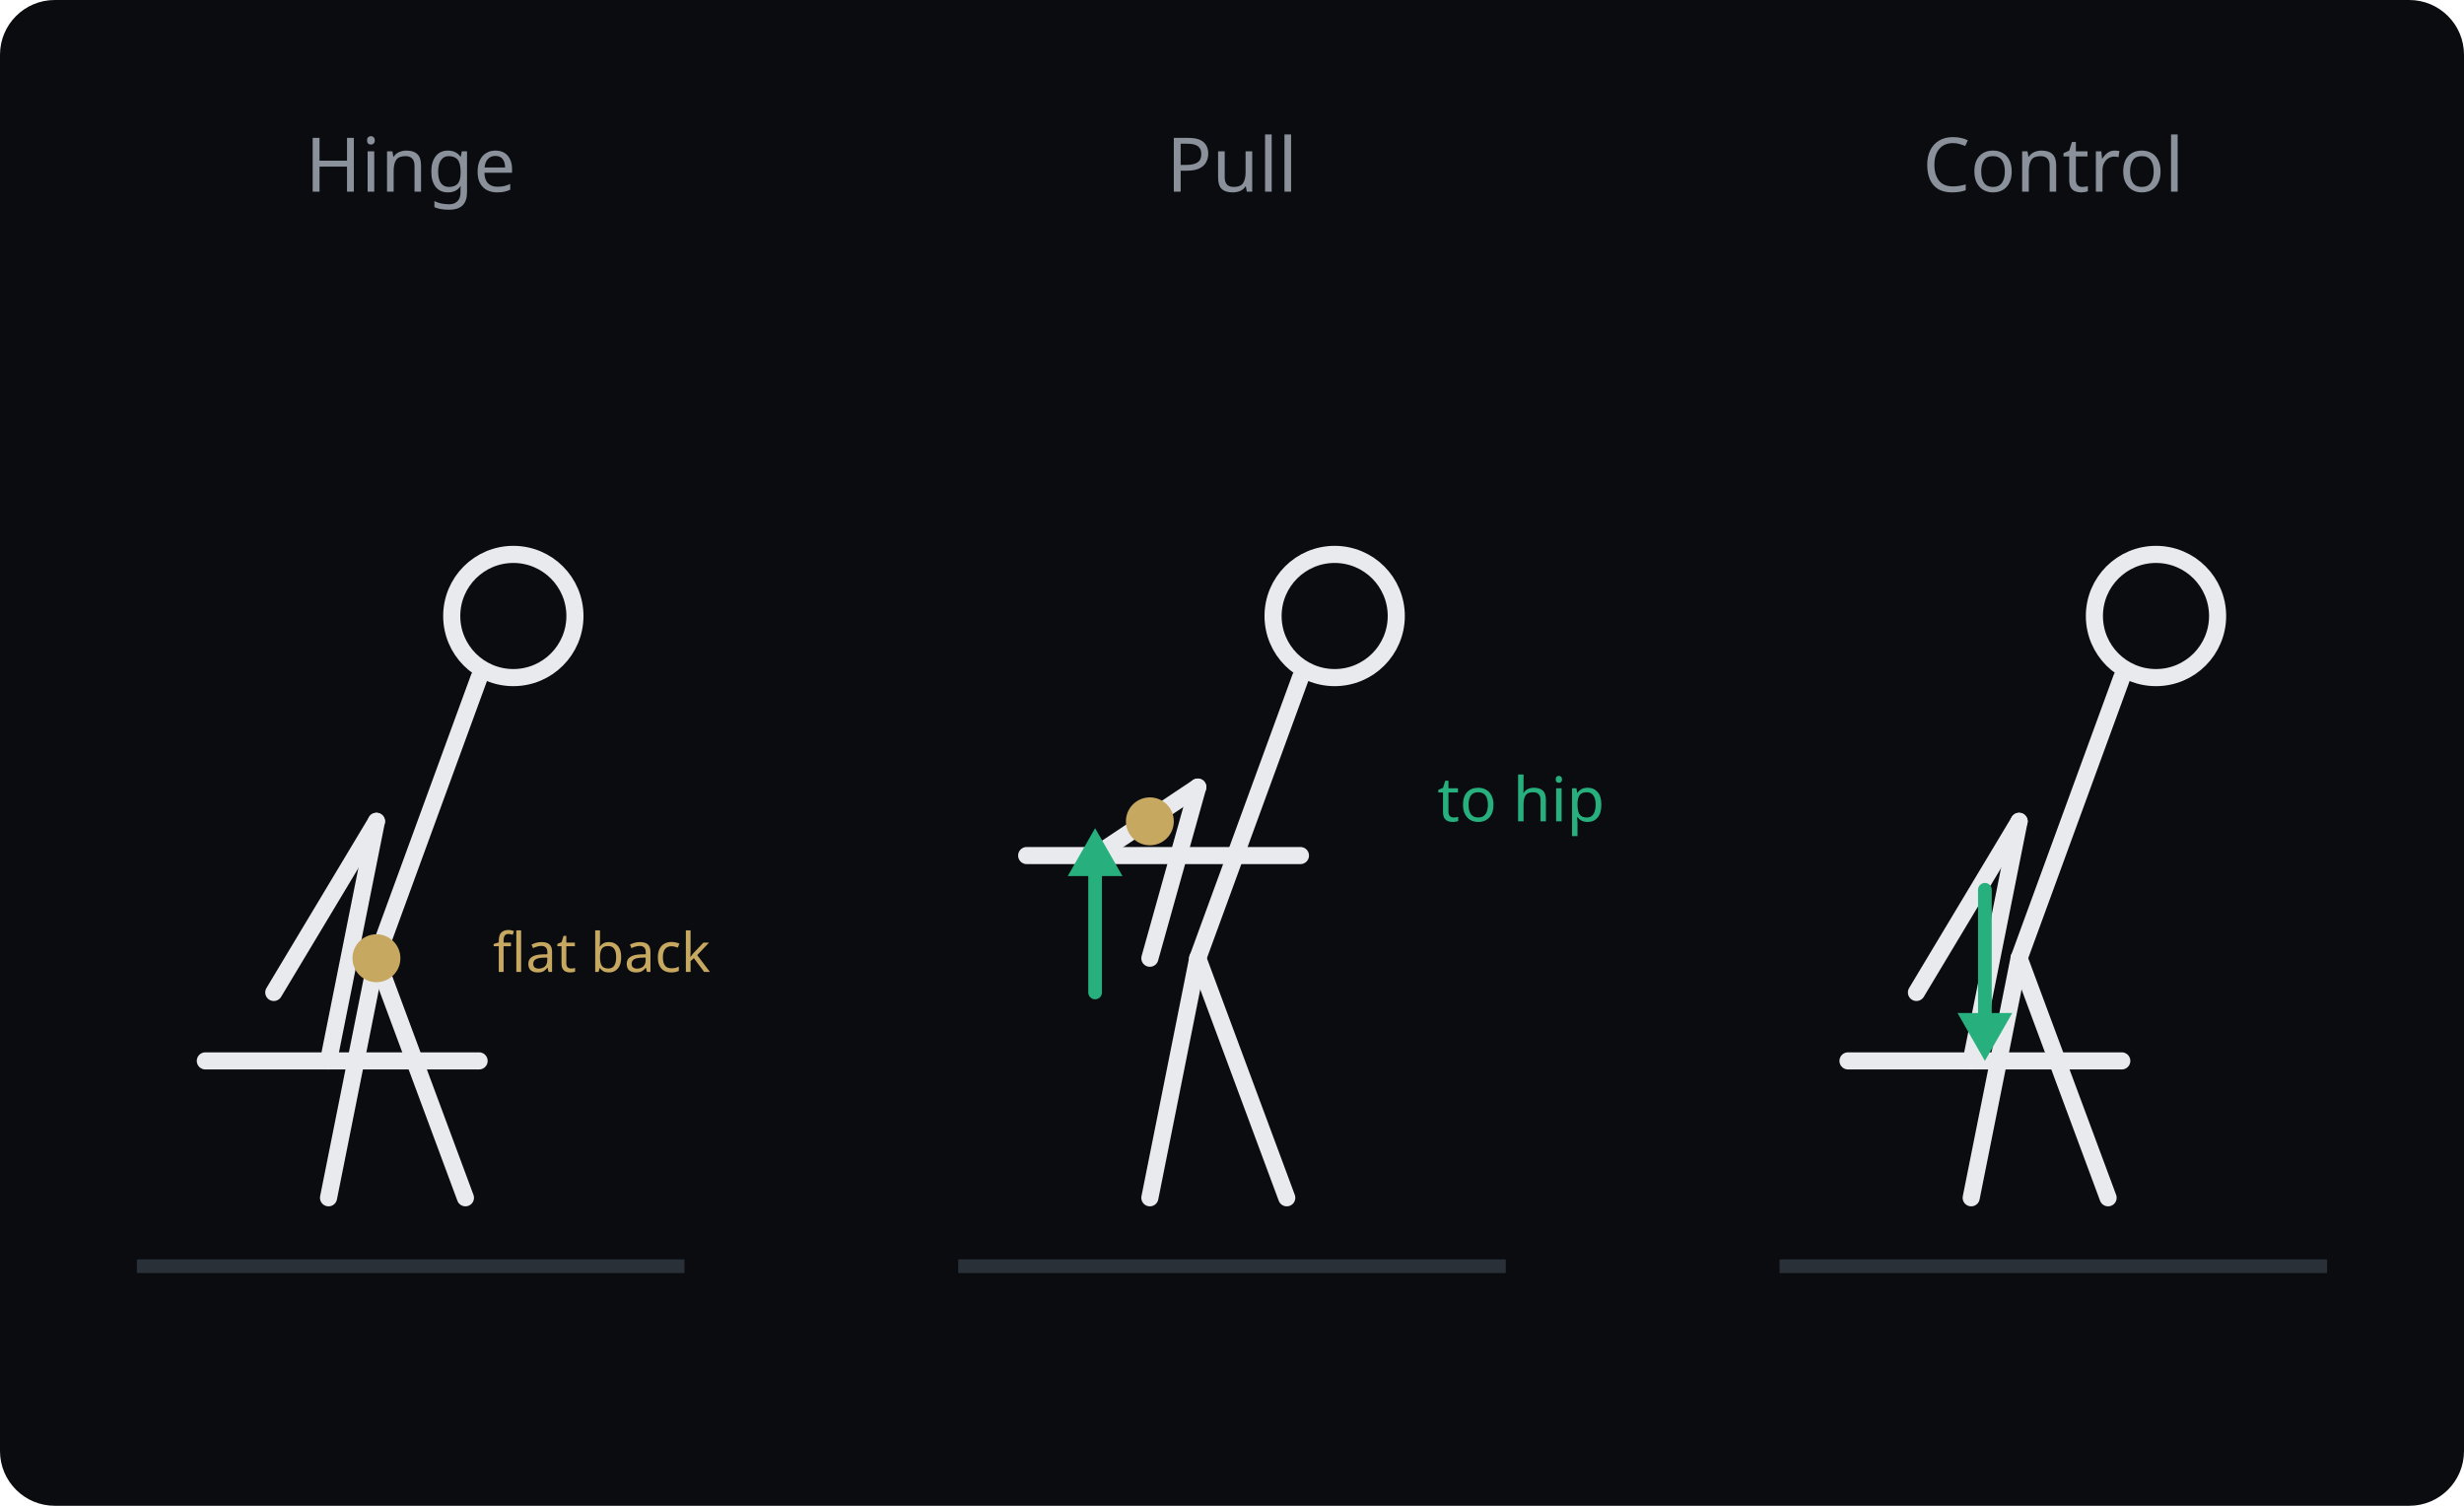
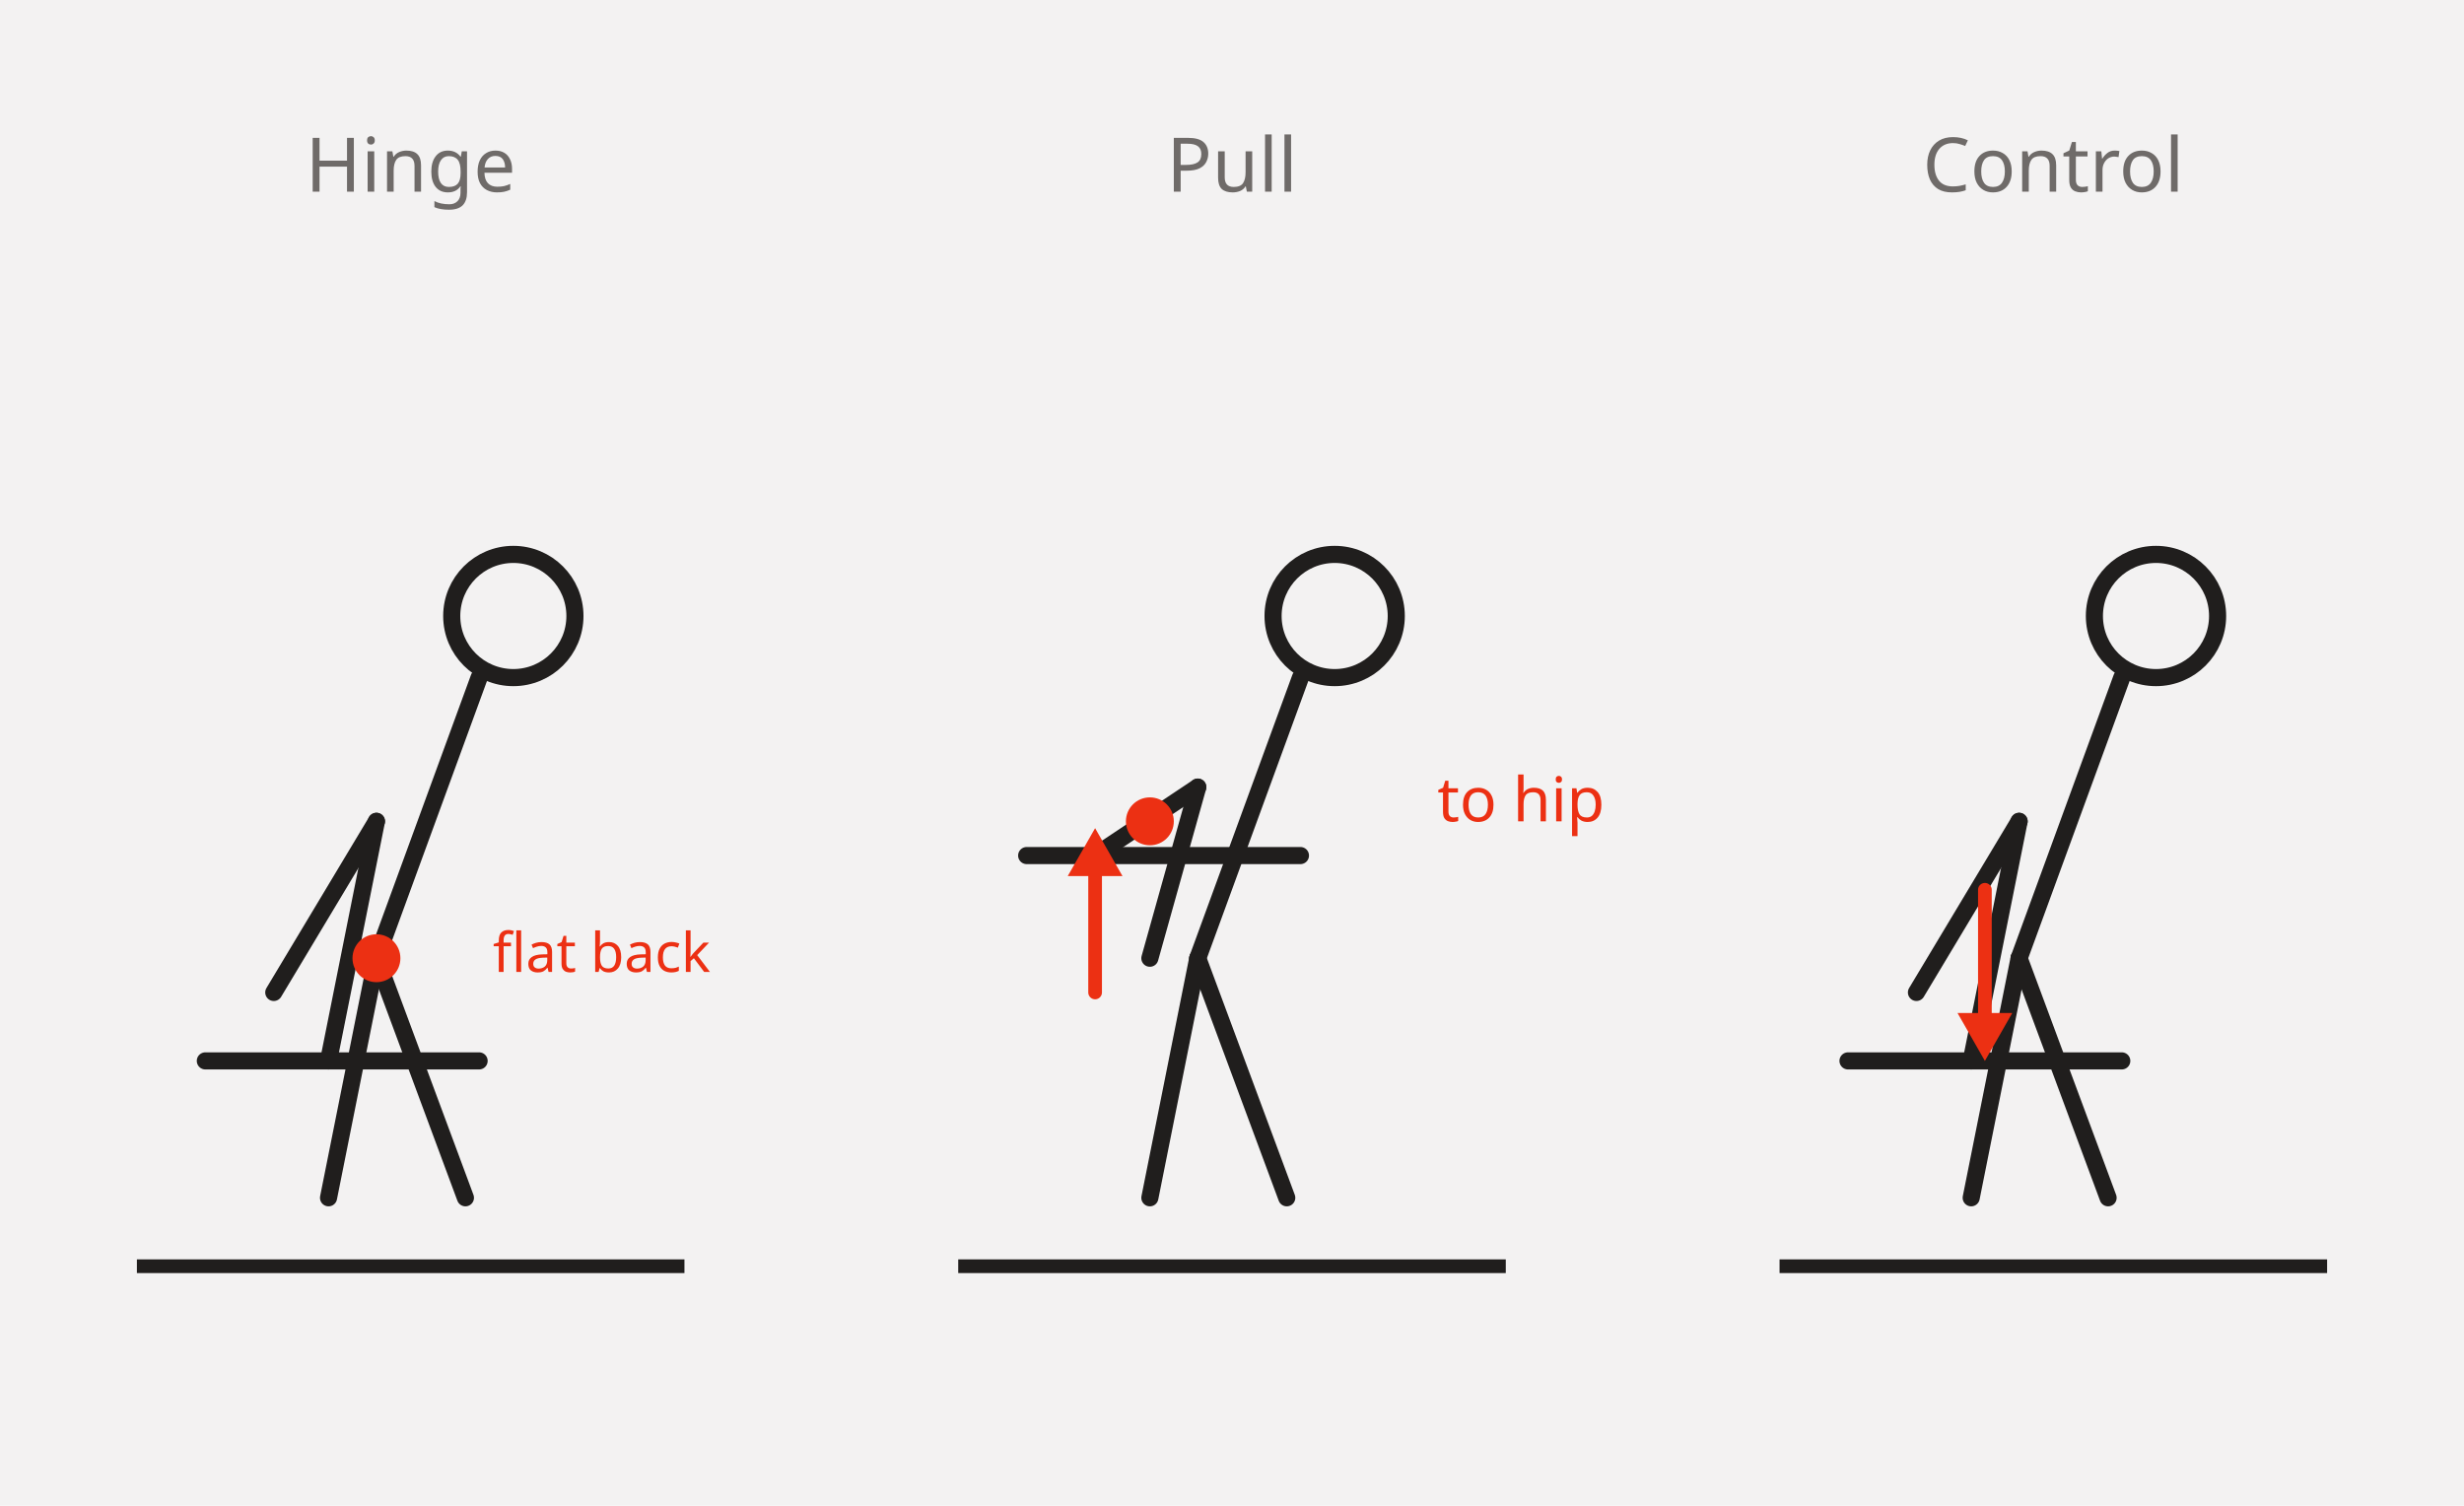
<svg xmlns="http://www.w3.org/2000/svg" viewBox="0 0 360 220" fill="none" role="img" aria-label="Barbell row form: hinge, pull, control">
-   <rect width="360" height="220" fill="#0a0c10" rx="8" />
-   <text x="60" y="28" text-anchor="middle" fill="#8b919a" font-family="system-ui,sans-serif" font-size="11">Hinge</text>
-   <text x="180" y="28" text-anchor="middle" fill="#8b919a" font-family="system-ui,sans-serif" font-size="11">Pull</text>
-   <text x="300" y="28" text-anchor="middle" fill="#8b919a" font-family="system-ui,sans-serif" font-size="11">Control</text>
-   <line x1="20" y1="185" x2="100" y2="185" stroke="#2a3038" stroke-width="2" />
-   <line x1="140" y1="185" x2="220" y2="185" stroke="#2a3038" stroke-width="2" />
-   <line x1="260" y1="185" x2="340" y2="185" stroke="#2a3038" stroke-width="2" />
-   <g stroke="#e8eaed" stroke-width="2.5" stroke-linecap="round" stroke-linejoin="round">
+   <rect width="360" height="220" fill="#f3f2f2" />
+   <text x="60" y="28" text-anchor="middle" fill="#6f6b69" font-family="Archivo, system-ui, sans-serif" font-size="11">Hinge</text>
+   <text x="180" y="28" text-anchor="middle" fill="#6f6b69" font-family="Archivo, system-ui, sans-serif" font-size="11">Pull</text>
+   <text x="300" y="28" text-anchor="middle" fill="#6f6b69" font-family="Archivo, system-ui, sans-serif" font-size="11">Control</text>
+   <line x1="20" y1="185" x2="100" y2="185" stroke="#201e1d" stroke-width="2" />
+   <line x1="140" y1="185" x2="220" y2="185" stroke="#201e1d" stroke-width="2" />
+   <line x1="260" y1="185" x2="340" y2="185" stroke="#201e1d" stroke-width="2" />
+   <g stroke="#201e1d" stroke-width="2.5" stroke-linecap="round" stroke-linejoin="round">
    <circle cx="75" cy="90" r="9" />
    <line x1="70" y1="99" x2="55" y2="140" />
    <line x1="55" y1="120" x2="40" y2="145" />
    <line x1="55" y1="120" x2="48" y2="155" />
    <line x1="55" y1="140" x2="48" y2="175" />
    <line x1="55" y1="140" x2="68" y2="175" />
    <line x1="30" y1="155" x2="70" y2="155" />
  </g>
-   <circle cx="55" cy="140" r="3.5" fill="#c7a860" />
-   <text x="72" y="142" fill="#c7a860" font-family="system-ui,sans-serif" font-size="8">flat back</text>
-   <g stroke="#e8eaed" stroke-width="2.5" stroke-linecap="round" stroke-linejoin="round">
+   <circle cx="55" cy="140" r="3.5" fill="#ec3013" />
+   <text x="72" y="142" fill="#ec3013" font-family="Archivo, system-ui, sans-serif" font-size="8">flat back</text>
+   <g stroke="#201e1d" stroke-width="2.5" stroke-linecap="round" stroke-linejoin="round">
    <circle cx="195" cy="90" r="9" />
    <line x1="190" y1="99" x2="175" y2="140" />
    <line x1="175" y1="115" x2="160" y2="125" />
    <line x1="175" y1="115" x2="168" y2="140" />
    <line x1="175" y1="140" x2="168" y2="175" />
    <line x1="175" y1="140" x2="188" y2="175" />
    <line x1="150" y1="125" x2="190" y2="125" />
  </g>
-   <path d="M160 145 L160 128" stroke="#27b07d" stroke-width="2" stroke-linecap="round" />
-   <polygon points="156,128 160,121 164,128" fill="#27b07d" />
-   <text x="210" y="120" fill="#27b07d" font-family="system-ui,sans-serif" font-size="9">to hip</text>
-   <circle cx="168" cy="120" r="3.5" fill="#c7a860" />
-   <g stroke="#e8eaed" stroke-width="2.5" stroke-linecap="round" stroke-linejoin="round">
+   <path d="M160 145 L160 128" stroke="#ec3013" stroke-width="2" stroke-linecap="round" />
+   <polygon points="156,128 160,121 164,128" fill="#ec3013" />
+   <text x="210" y="120" fill="#ec3013" font-family="Archivo, system-ui, sans-serif" font-size="9">to hip</text>
+   <circle cx="168" cy="120" r="3.5" fill="#ec3013" />
+   <g stroke="#201e1d" stroke-width="2.5" stroke-linecap="round" stroke-linejoin="round">
    <circle cx="315" cy="90" r="9" />
    <line x1="310" y1="99" x2="295" y2="140" />
    <line x1="295" y1="120" x2="280" y2="145" />
    <line x1="295" y1="120" x2="288" y2="155" />
    <line x1="295" y1="140" x2="288" y2="175" />
    <line x1="295" y1="140" x2="308" y2="175" />
    <line x1="270" y1="155" x2="310" y2="155" />
  </g>
-   <path d="M290 130 L290 148" stroke="#27b07d" stroke-width="2" stroke-linecap="round" />
-   <polygon points="286,148 290,155 294,148" fill="#27b07d" />
+   <path d="M290 130 L290 148" stroke="#ec3013" stroke-width="2" stroke-linecap="round" />
+   <polygon points="286,148 290,155 294,148" fill="#ec3013" />
</svg>
